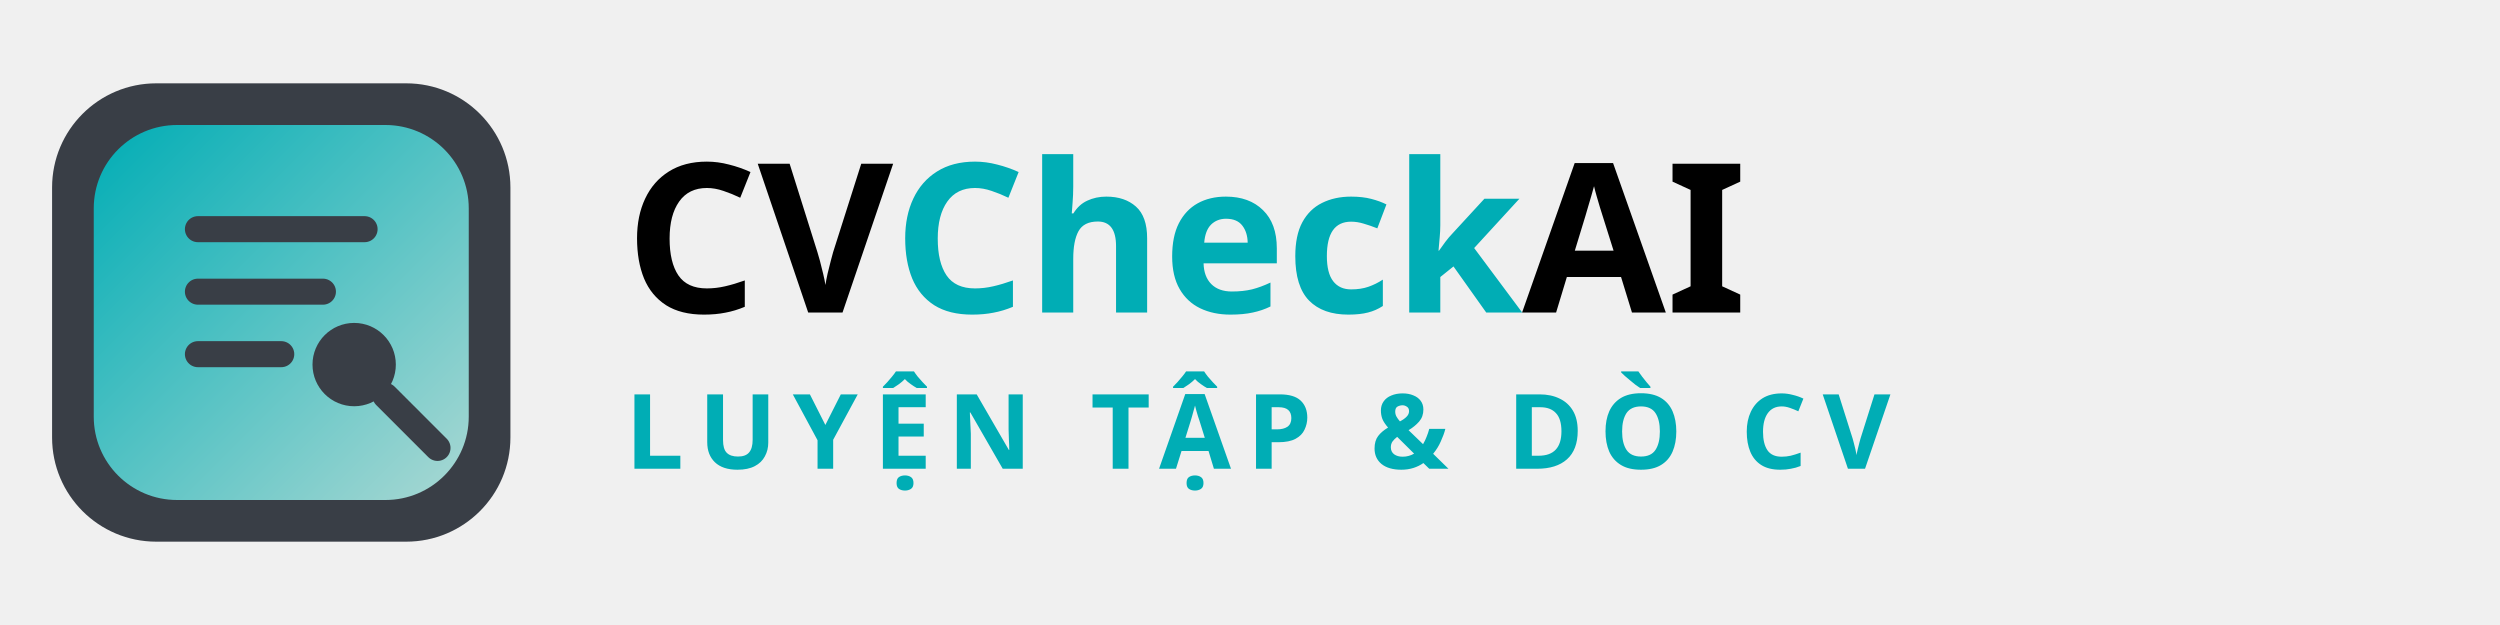
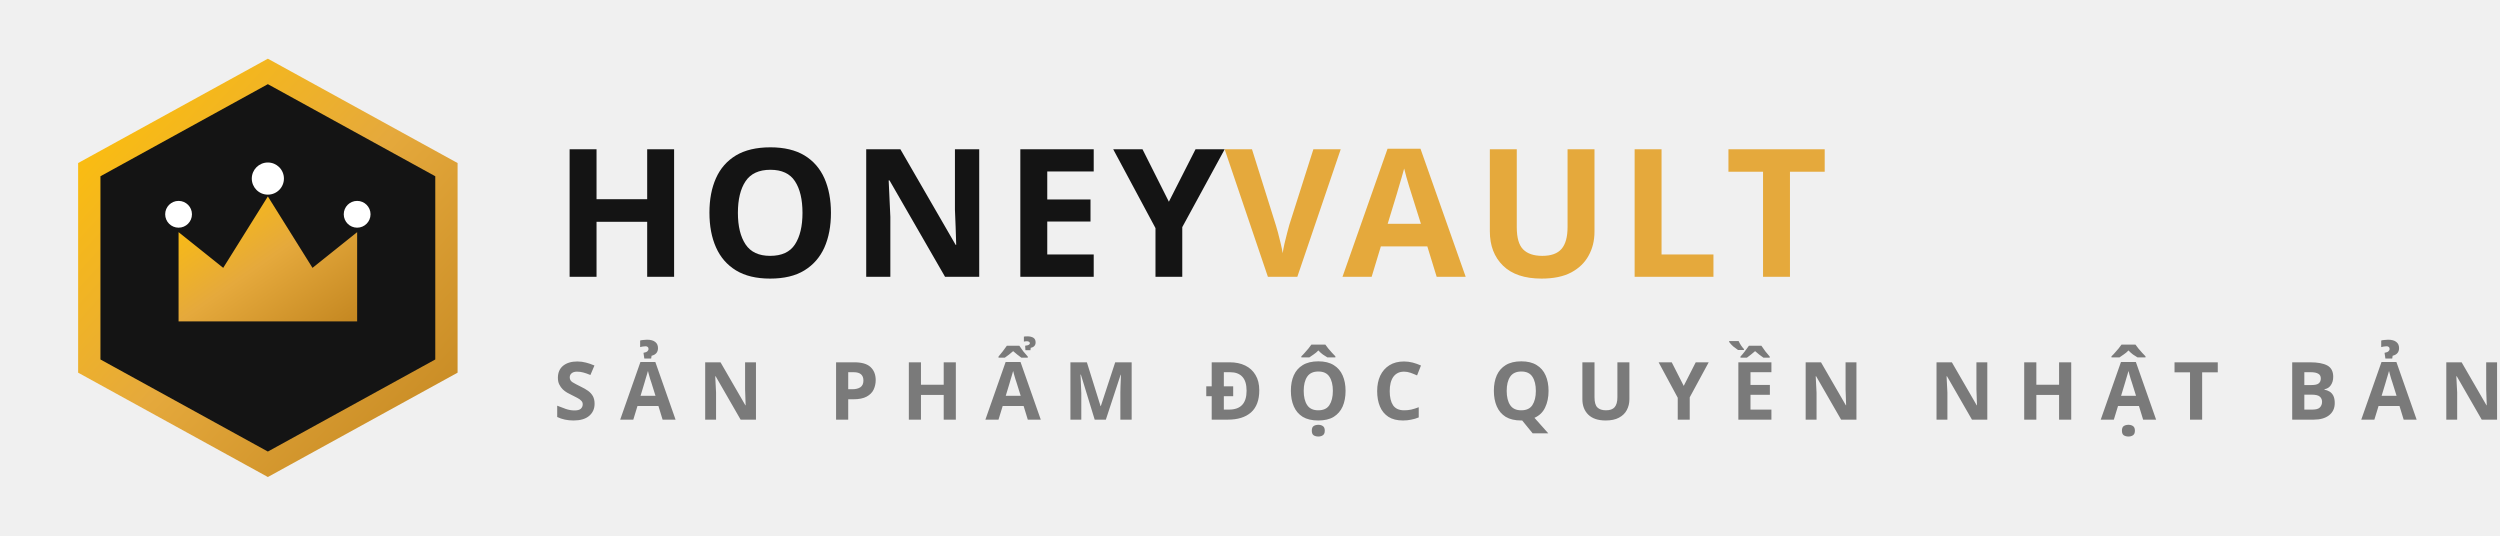
- <svg xmlns="http://www.w3.org/2000/svg" viewBox="0 0 240 60" width="240" height="60">
+ <svg xmlns="http://www.w3.org/2000/svg" viewBox="0 0 280 60" width="280" height="60">
  <defs>
-     <linearGradient id="logoGrad" x1="0%" y1="0%" x2="100%" y2="100%">
-       <stop offset="0%" stop-color="#00ADB5" />
-       <stop offset="100%" stop-color="#AAD8D3" />
+     <linearGradient id="honeyGold" x1="0%" y1="0%" x2="100%" y2="100%">
+       <stop offset="0%" stop-color="#FFC107" />
+       <stop offset="50%" stop-color="#E5A93C" />
+       <stop offset="100%" stop-color="#C48721" />
    </linearGradient>
  </defs>
-   <rect x="5" y="8" width="44" height="44" rx="10" fill="#393E46" />
-   <rect x="9" y="12" width="36" height="36" rx="8" fill="url(#logoGrad)" />
-   <path d="M19 22 H35 M19 28 H31 M19 34 H27" stroke="#393E46" stroke-width="2.5" stroke-linecap="round" />
-   <circle cx="34" cy="35" r="4" fill="#393E46" />
-   <path d="M37 38 L42 43" stroke="#393E46" stroke-width="2.5" stroke-linecap="round" />
-   <text x="60" y="30" font-family="'Segoe UI', system-ui, sans-serif" font-size="20" font-weight="800" fill="currentColor">CV<tspan fill="#00ADB5">Check</tspan>AI</text>
-   <text x="60" y="45" font-family="'Segoe UI', system-ui, sans-serif" font-size="10" font-weight="600" fill="#00ADB5" letter-spacing="1.5">LUYỆN TẬP &amp; DÒ CV</text>
+   <polygon points="30,8 50,19 50,41 30,52 10,41 10,19" fill="#141414" stroke="url(#honeyGold)" stroke-width="2.5" />
+   <path d="M20 36 L20 26 L25 30 L30 22 L35 30 L40 26 L40 36 Z" fill="url(#honeyGold)" />
+   <circle cx="20" cy="24" r="1.5" fill="#FFFFFF" />
+   <circle cx="30" cy="20" r="1.8" fill="#FFFFFF" />
+   <circle cx="40" cy="24" r="1.5" fill="#FFFFFF" />
+   <text x="62" y="31" font-family="'Plus Jakarta Sans', system-ui, sans-serif" font-size="20" font-weight="900" fill="#141414" letter-spacing="1">HONEY<tspan fill="#E5A93C">VAULT</tspan>
+   </text>
+   <text x="62" y="47" font-family="'Plus Jakarta Sans', system-ui, sans-serif" font-size="9" font-weight="700" fill="#7A7A7A" letter-spacing="2.5">SẢN PHẨM ĐỘC QUYỀN NHẬT BẢN</text>
</svg>
